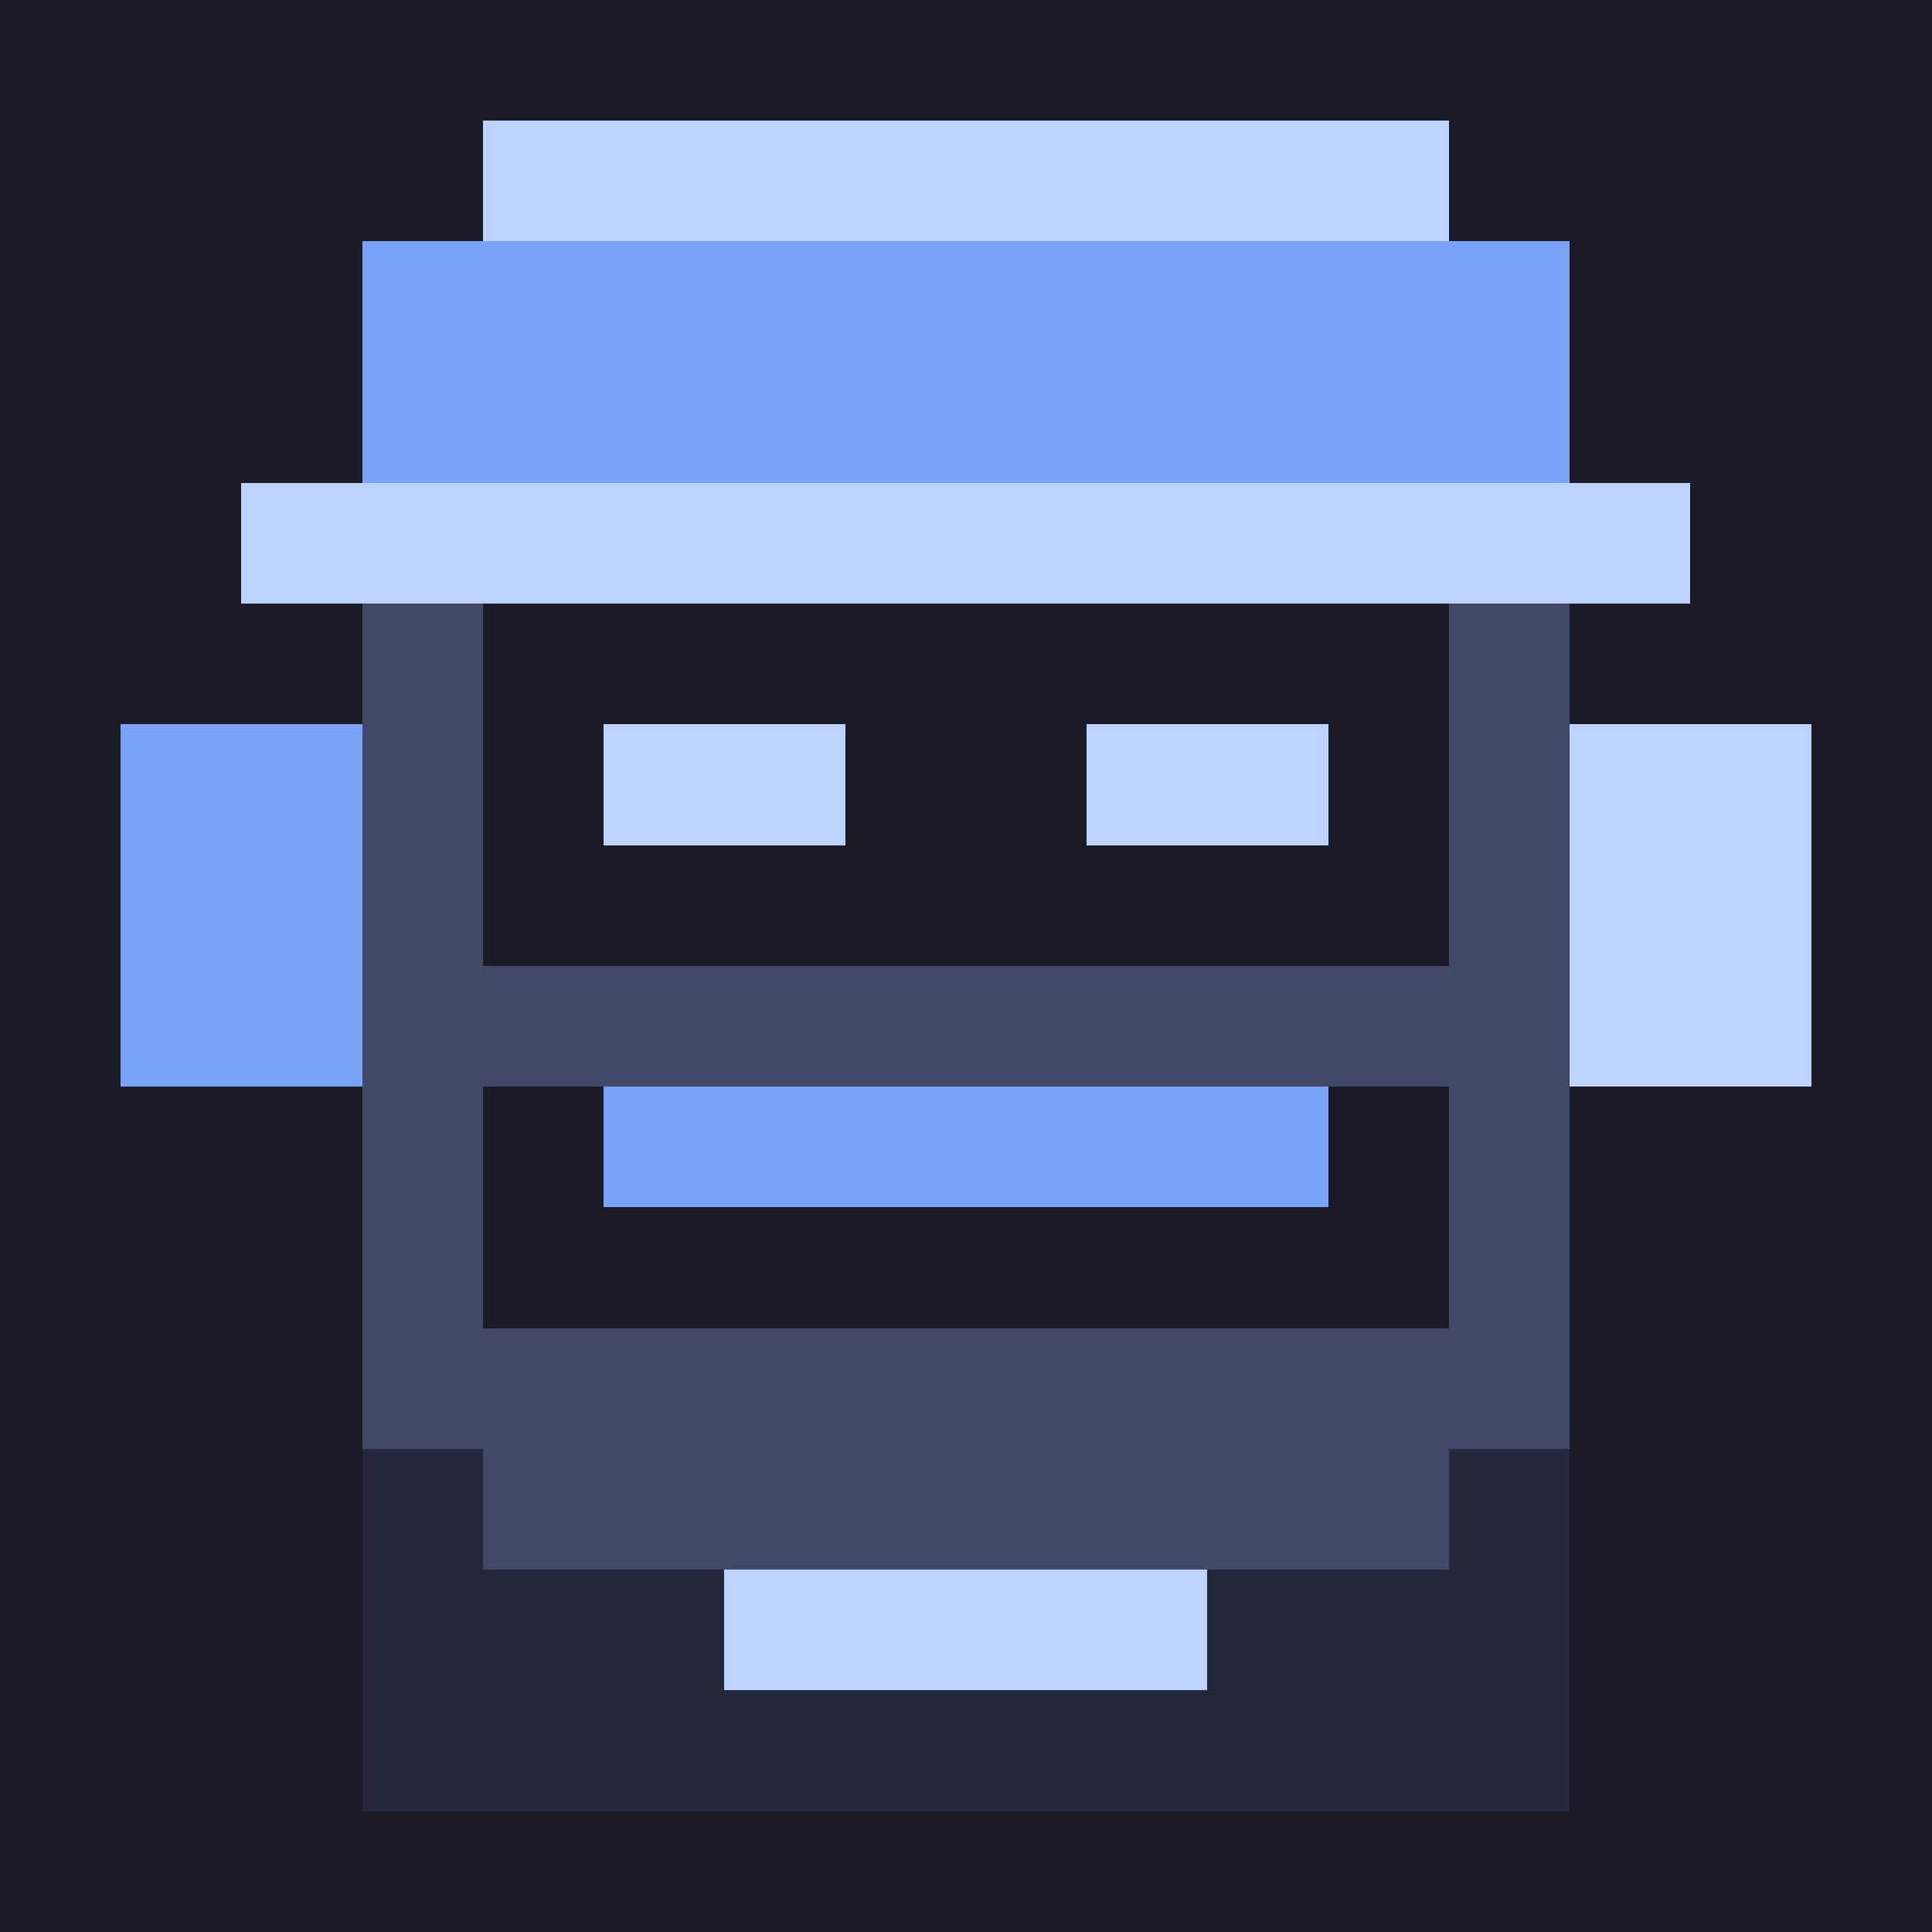
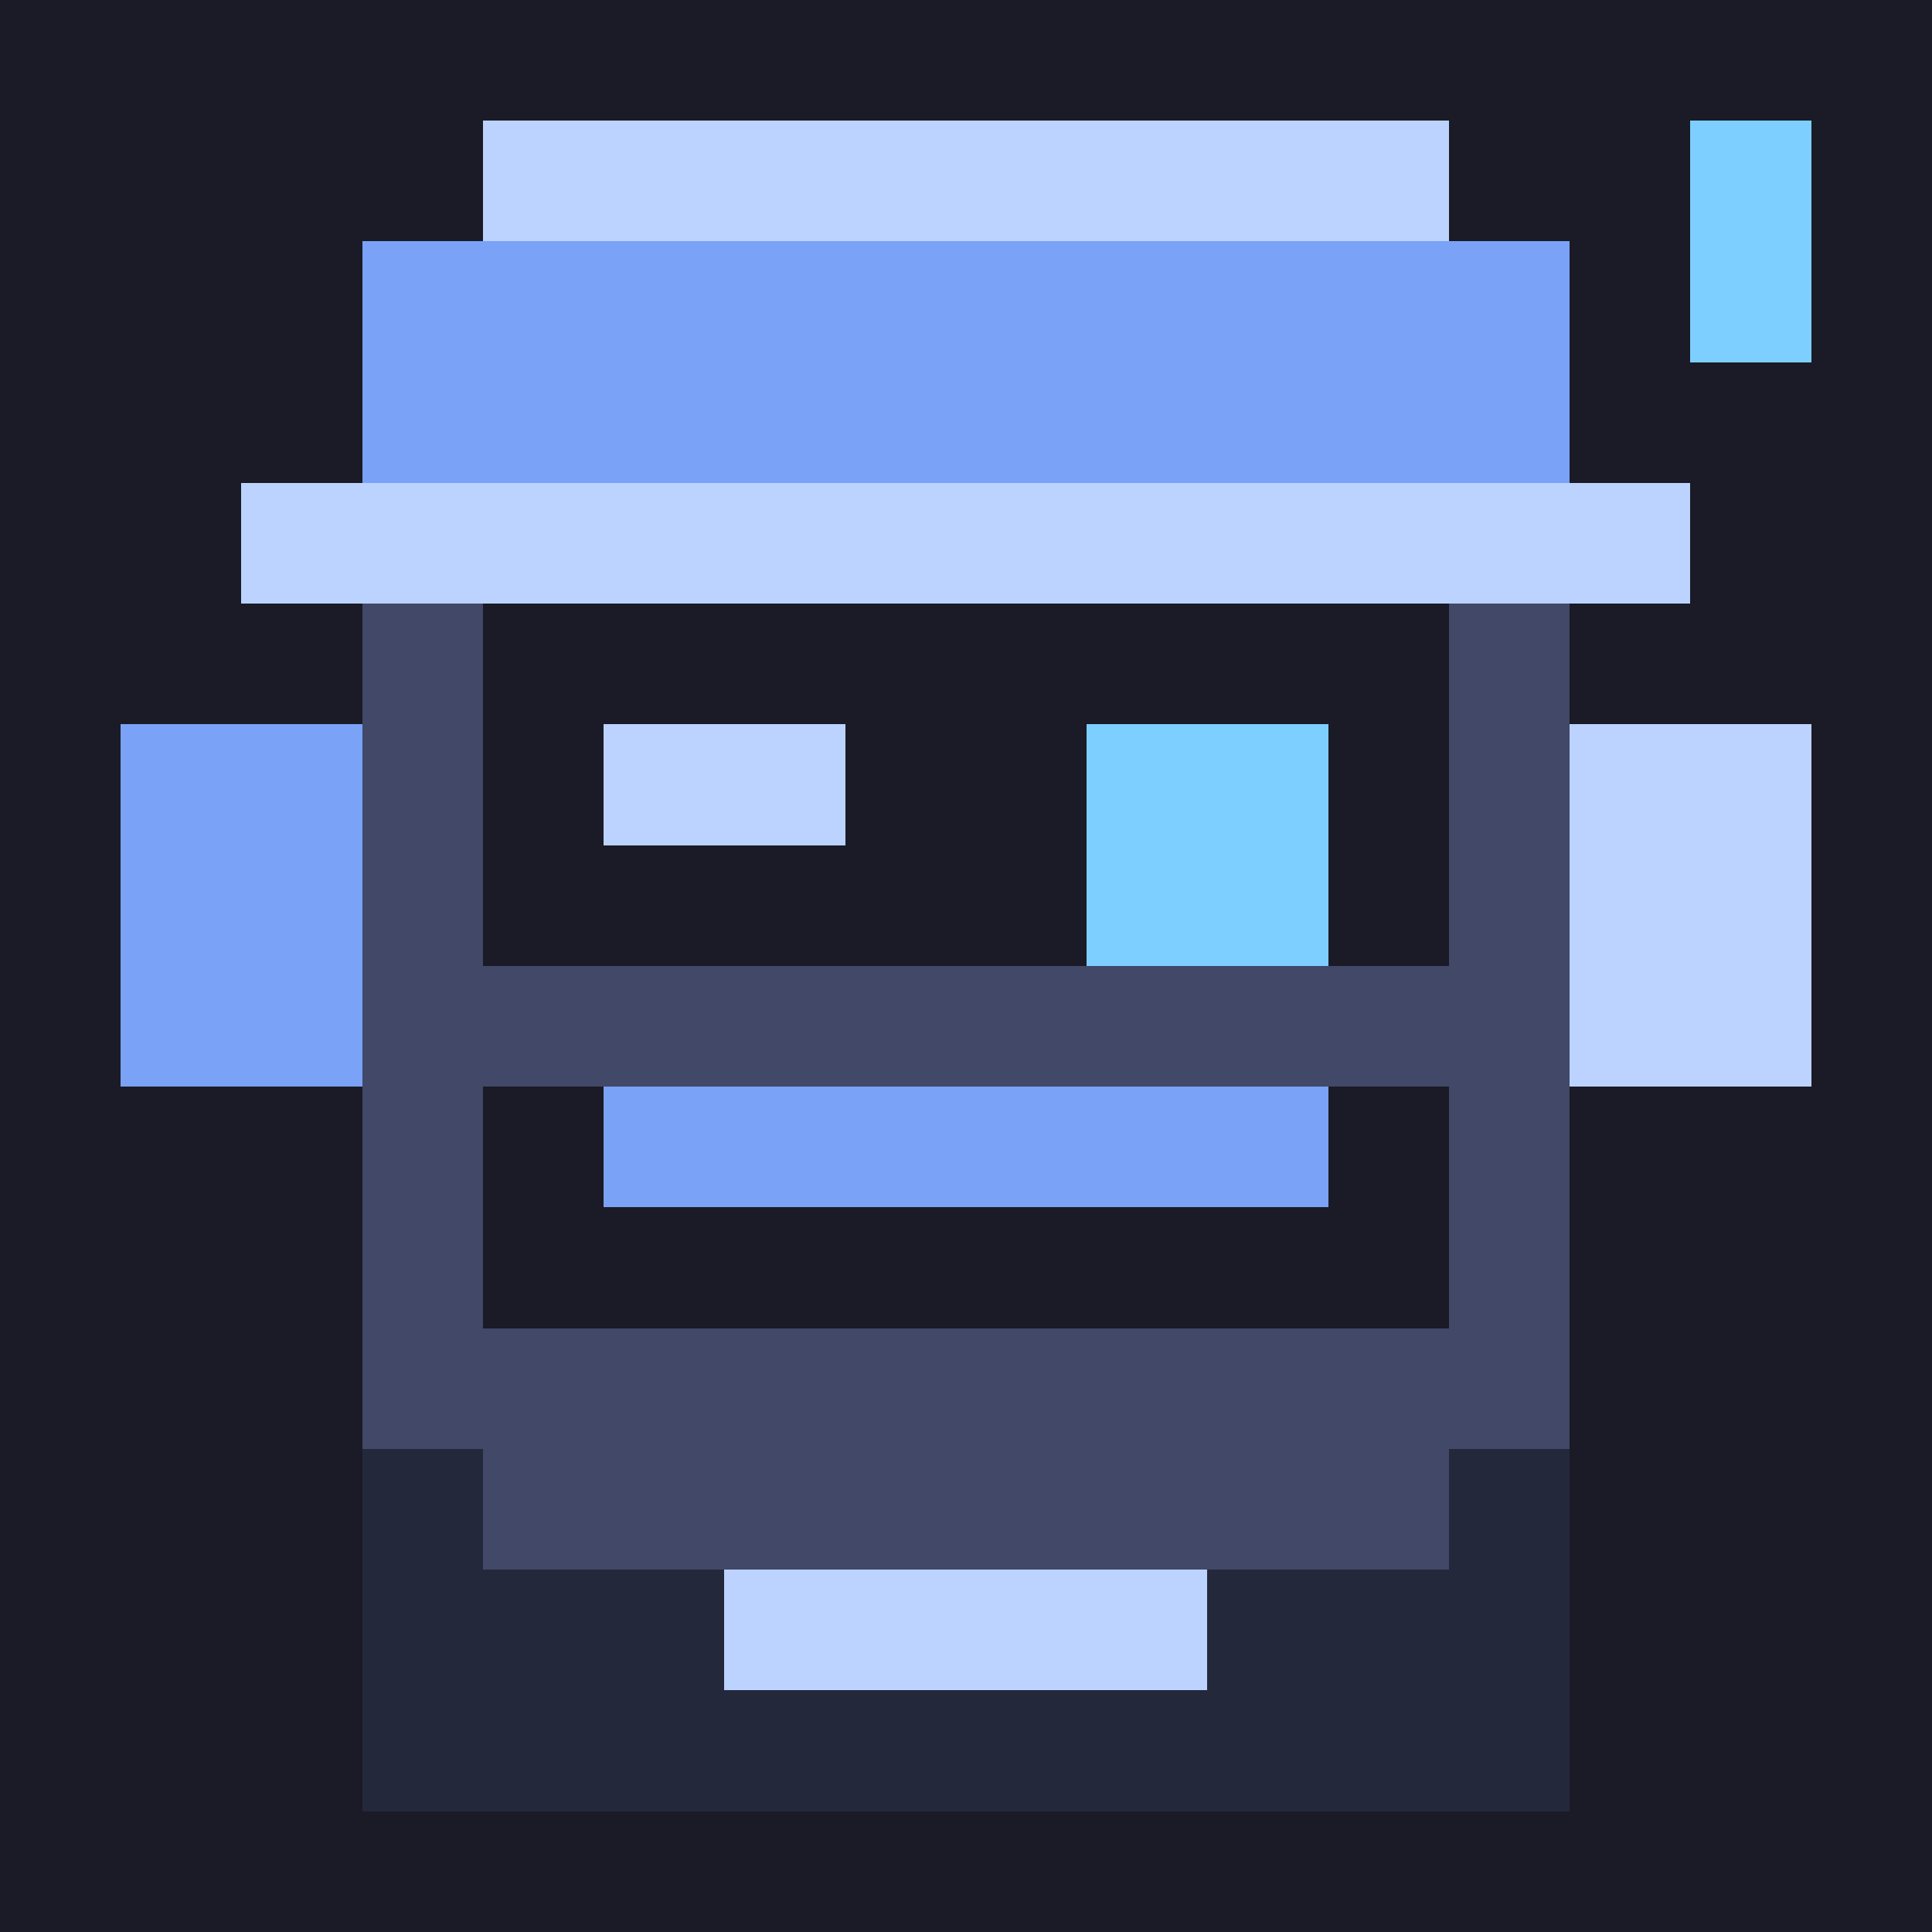
<svg xmlns="http://www.w3.org/2000/svg" viewBox="0 0 16 16" width="64" height="64" shape-rendering="crispEdges">
  <rect width="16" height="16" fill="#1a1b26" />
  <rect x="4" y="1" width="8" height="1" fill="#bcd3ff" />
  <rect x="3" y="2" width="10" height="2" fill="#7aa2f7" />
  <rect x="2" y="4" width="12" height="1" fill="#bcd3ff" />
  <rect x="3" y="5" width="10" height="7" fill="#414868" />
  <rect x="4" y="5" width="8" height="3" fill="#1a1b26" />
-   <rect x="5" y="6" width="2" height="1" fill="#bcd3ff" />
-   <rect x="9" y="6" width="2" height="1" fill="#bcd3ff" />
+   <rect x="5" y="6" width="2" height="1" fill="#bcd3ff">
+     <animate attributeName="fill" values="#bcd3ff;#7dcfff;#bcd3ff" dur="1.3s" repeatCount="indefinite" />
+   </rect>
+   <rect x="9" y="6" width="2" height="2" fill="#7dcfff">
+     <animate attributeName="fill" values="#7dcfff;#9ece6a;#ffffff;#7dcfff" dur="1.0s" repeatCount="indefinite" />
+   </rect>
  <rect x="4" y="9" width="8" height="2" fill="#1a1b26" />
-   <rect x="5" y="9" width="6" height="1" fill="#7aa2f7" />
+   <rect x="5" y="9" width="6" height="1" fill="#7aa2f7">
+     <animate attributeName="height" values="1;2;1;1" dur="0.65s" repeatCount="indefinite" />
+   </rect>
  <rect x="1" y="6" width="2" height="3" fill="#7aa2f7" />
-   <rect x="13" y="6" width="2" height="3" fill="#bcd3ff" />
+   <rect x="13" y="6" width="2" height="3" fill="#bcd3ff">
+     <animate attributeName="fill" values="#bcd3ff;#7dcfff;#bcd3ff" dur="0.9s" repeatCount="indefinite" />
+   </rect>
+   <rect x="14" y="1" width="1" height="2" fill="#7dcfff">
+     <animate attributeName="opacity" values="1;0.2;1" dur="0.7s" repeatCount="indefinite" />
+   </rect>
  <rect x="3" y="12" width="10" height="3" fill="#24283b" />
  <rect x="4" y="12" width="8" height="1" fill="#414868" />
  <rect x="6" y="13" width="4" height="1" fill="#bcd3ff" />
</svg>
